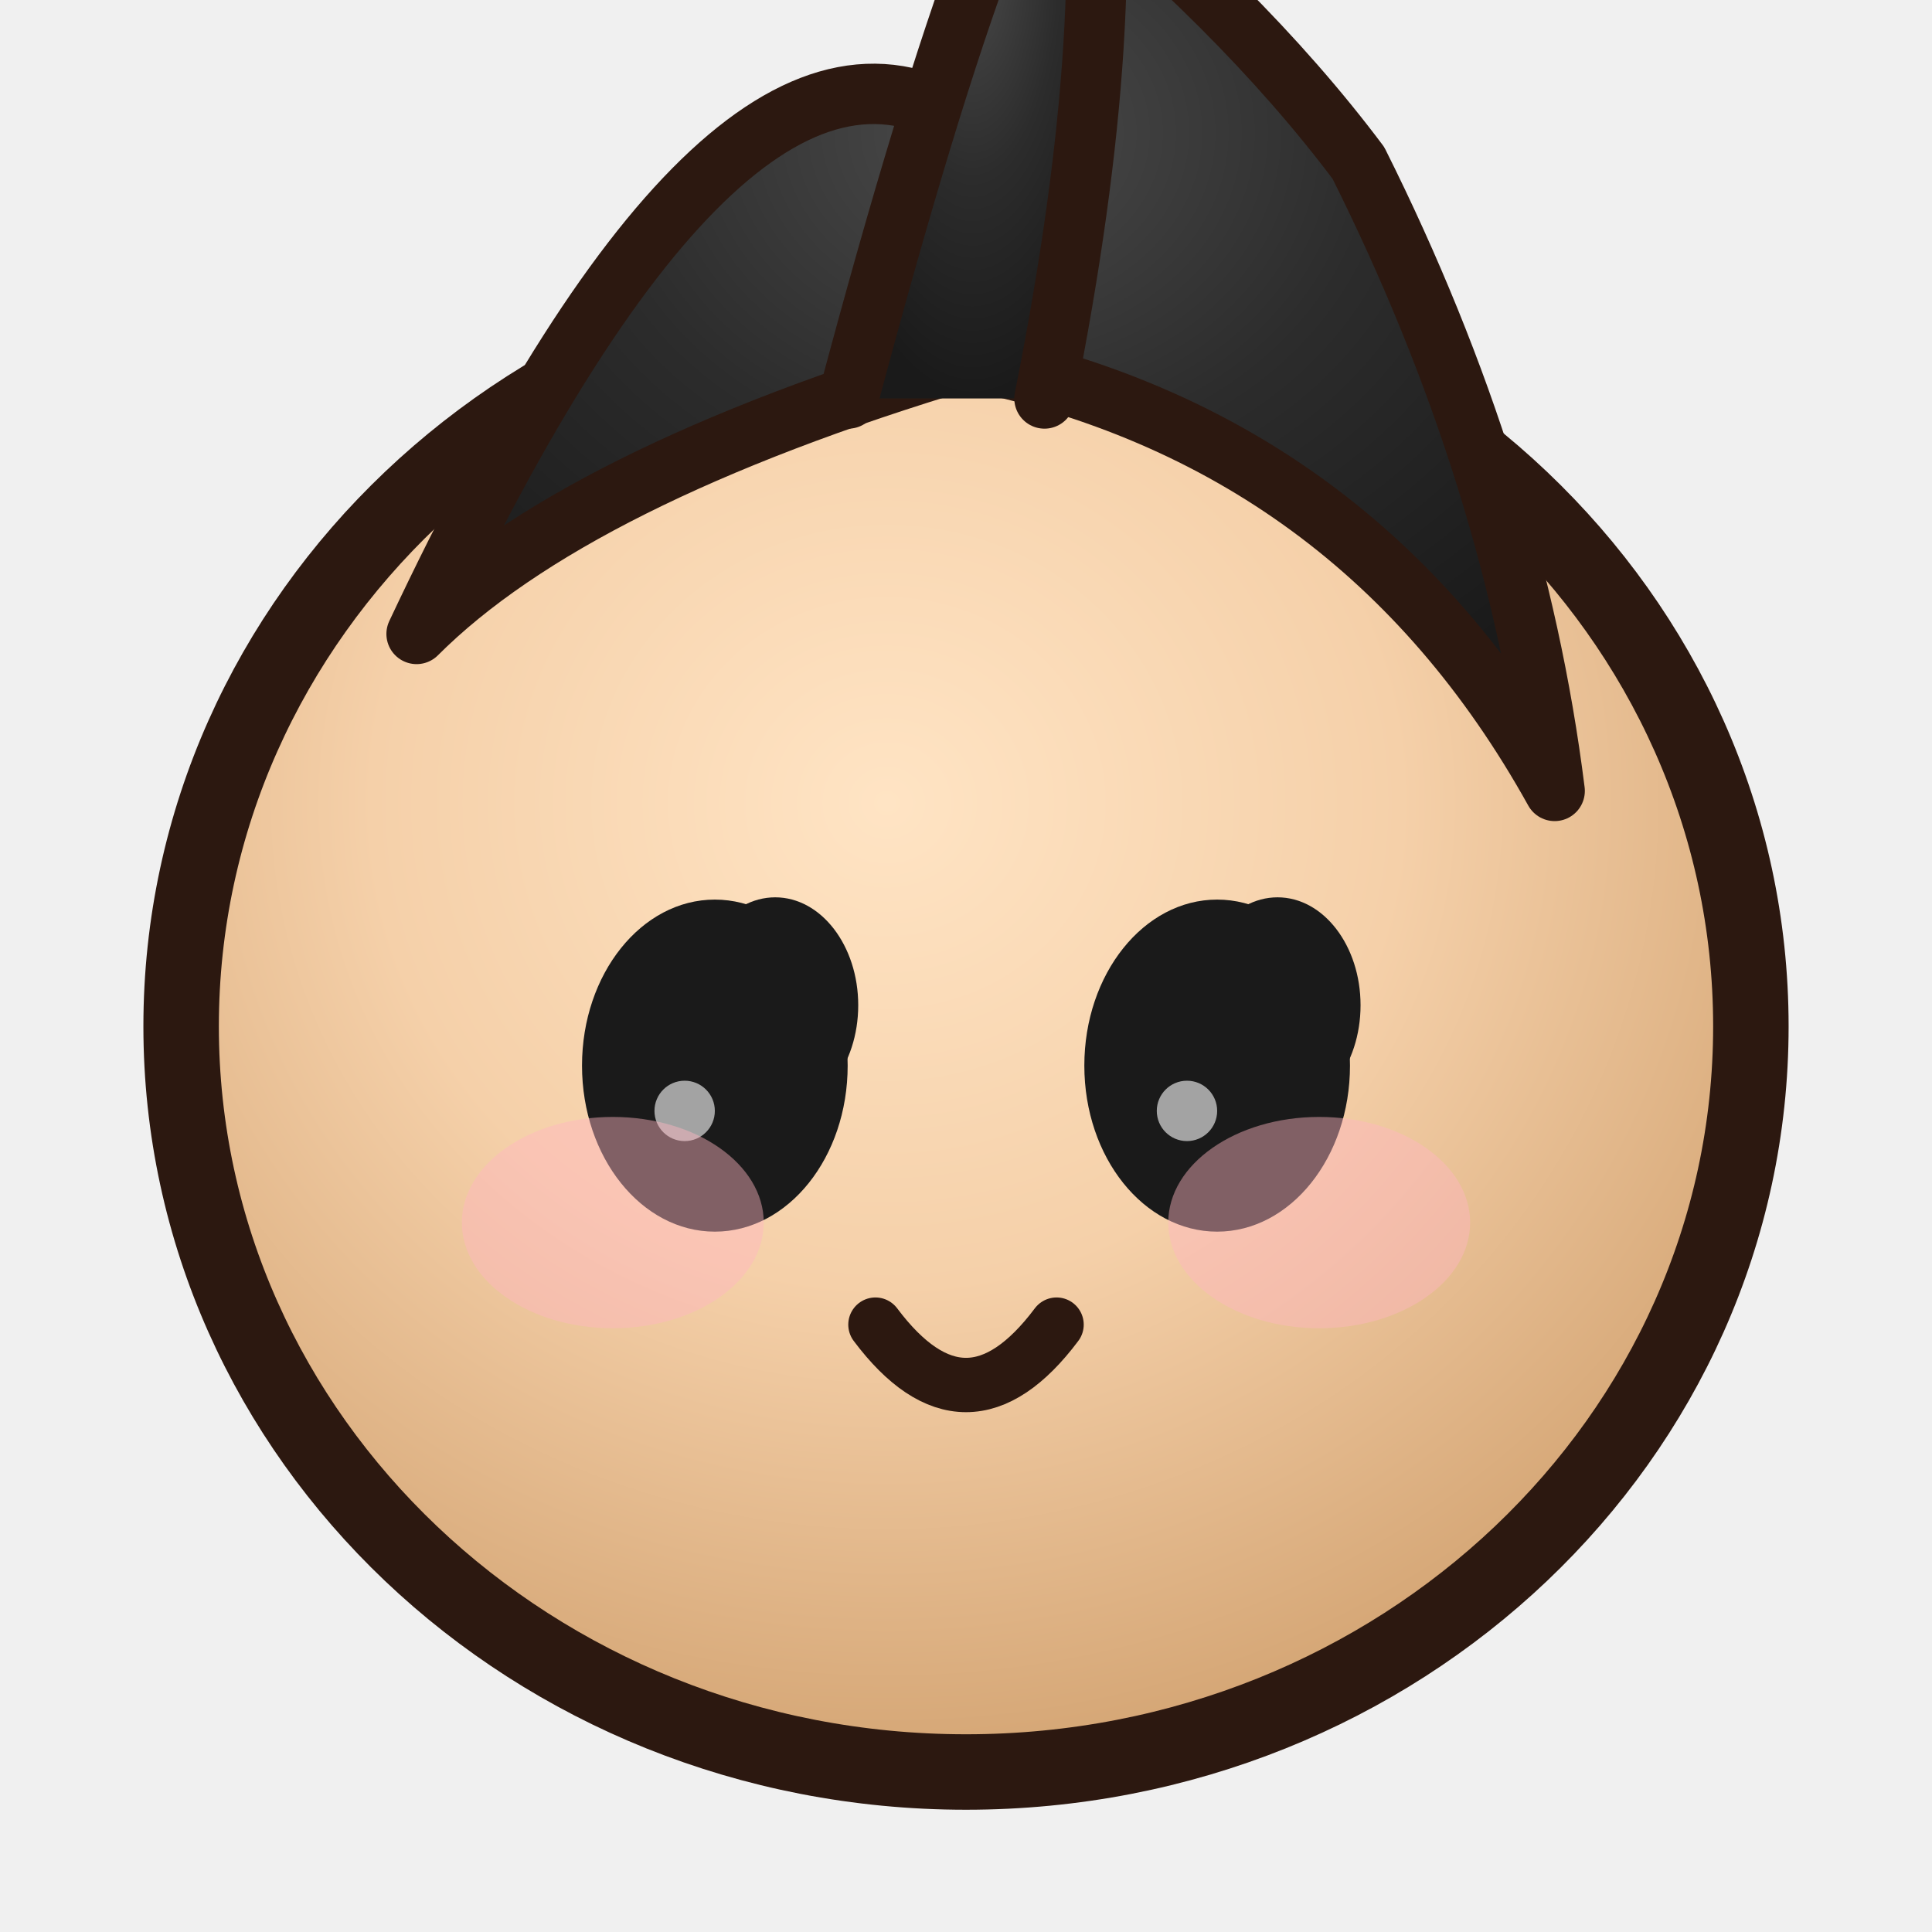
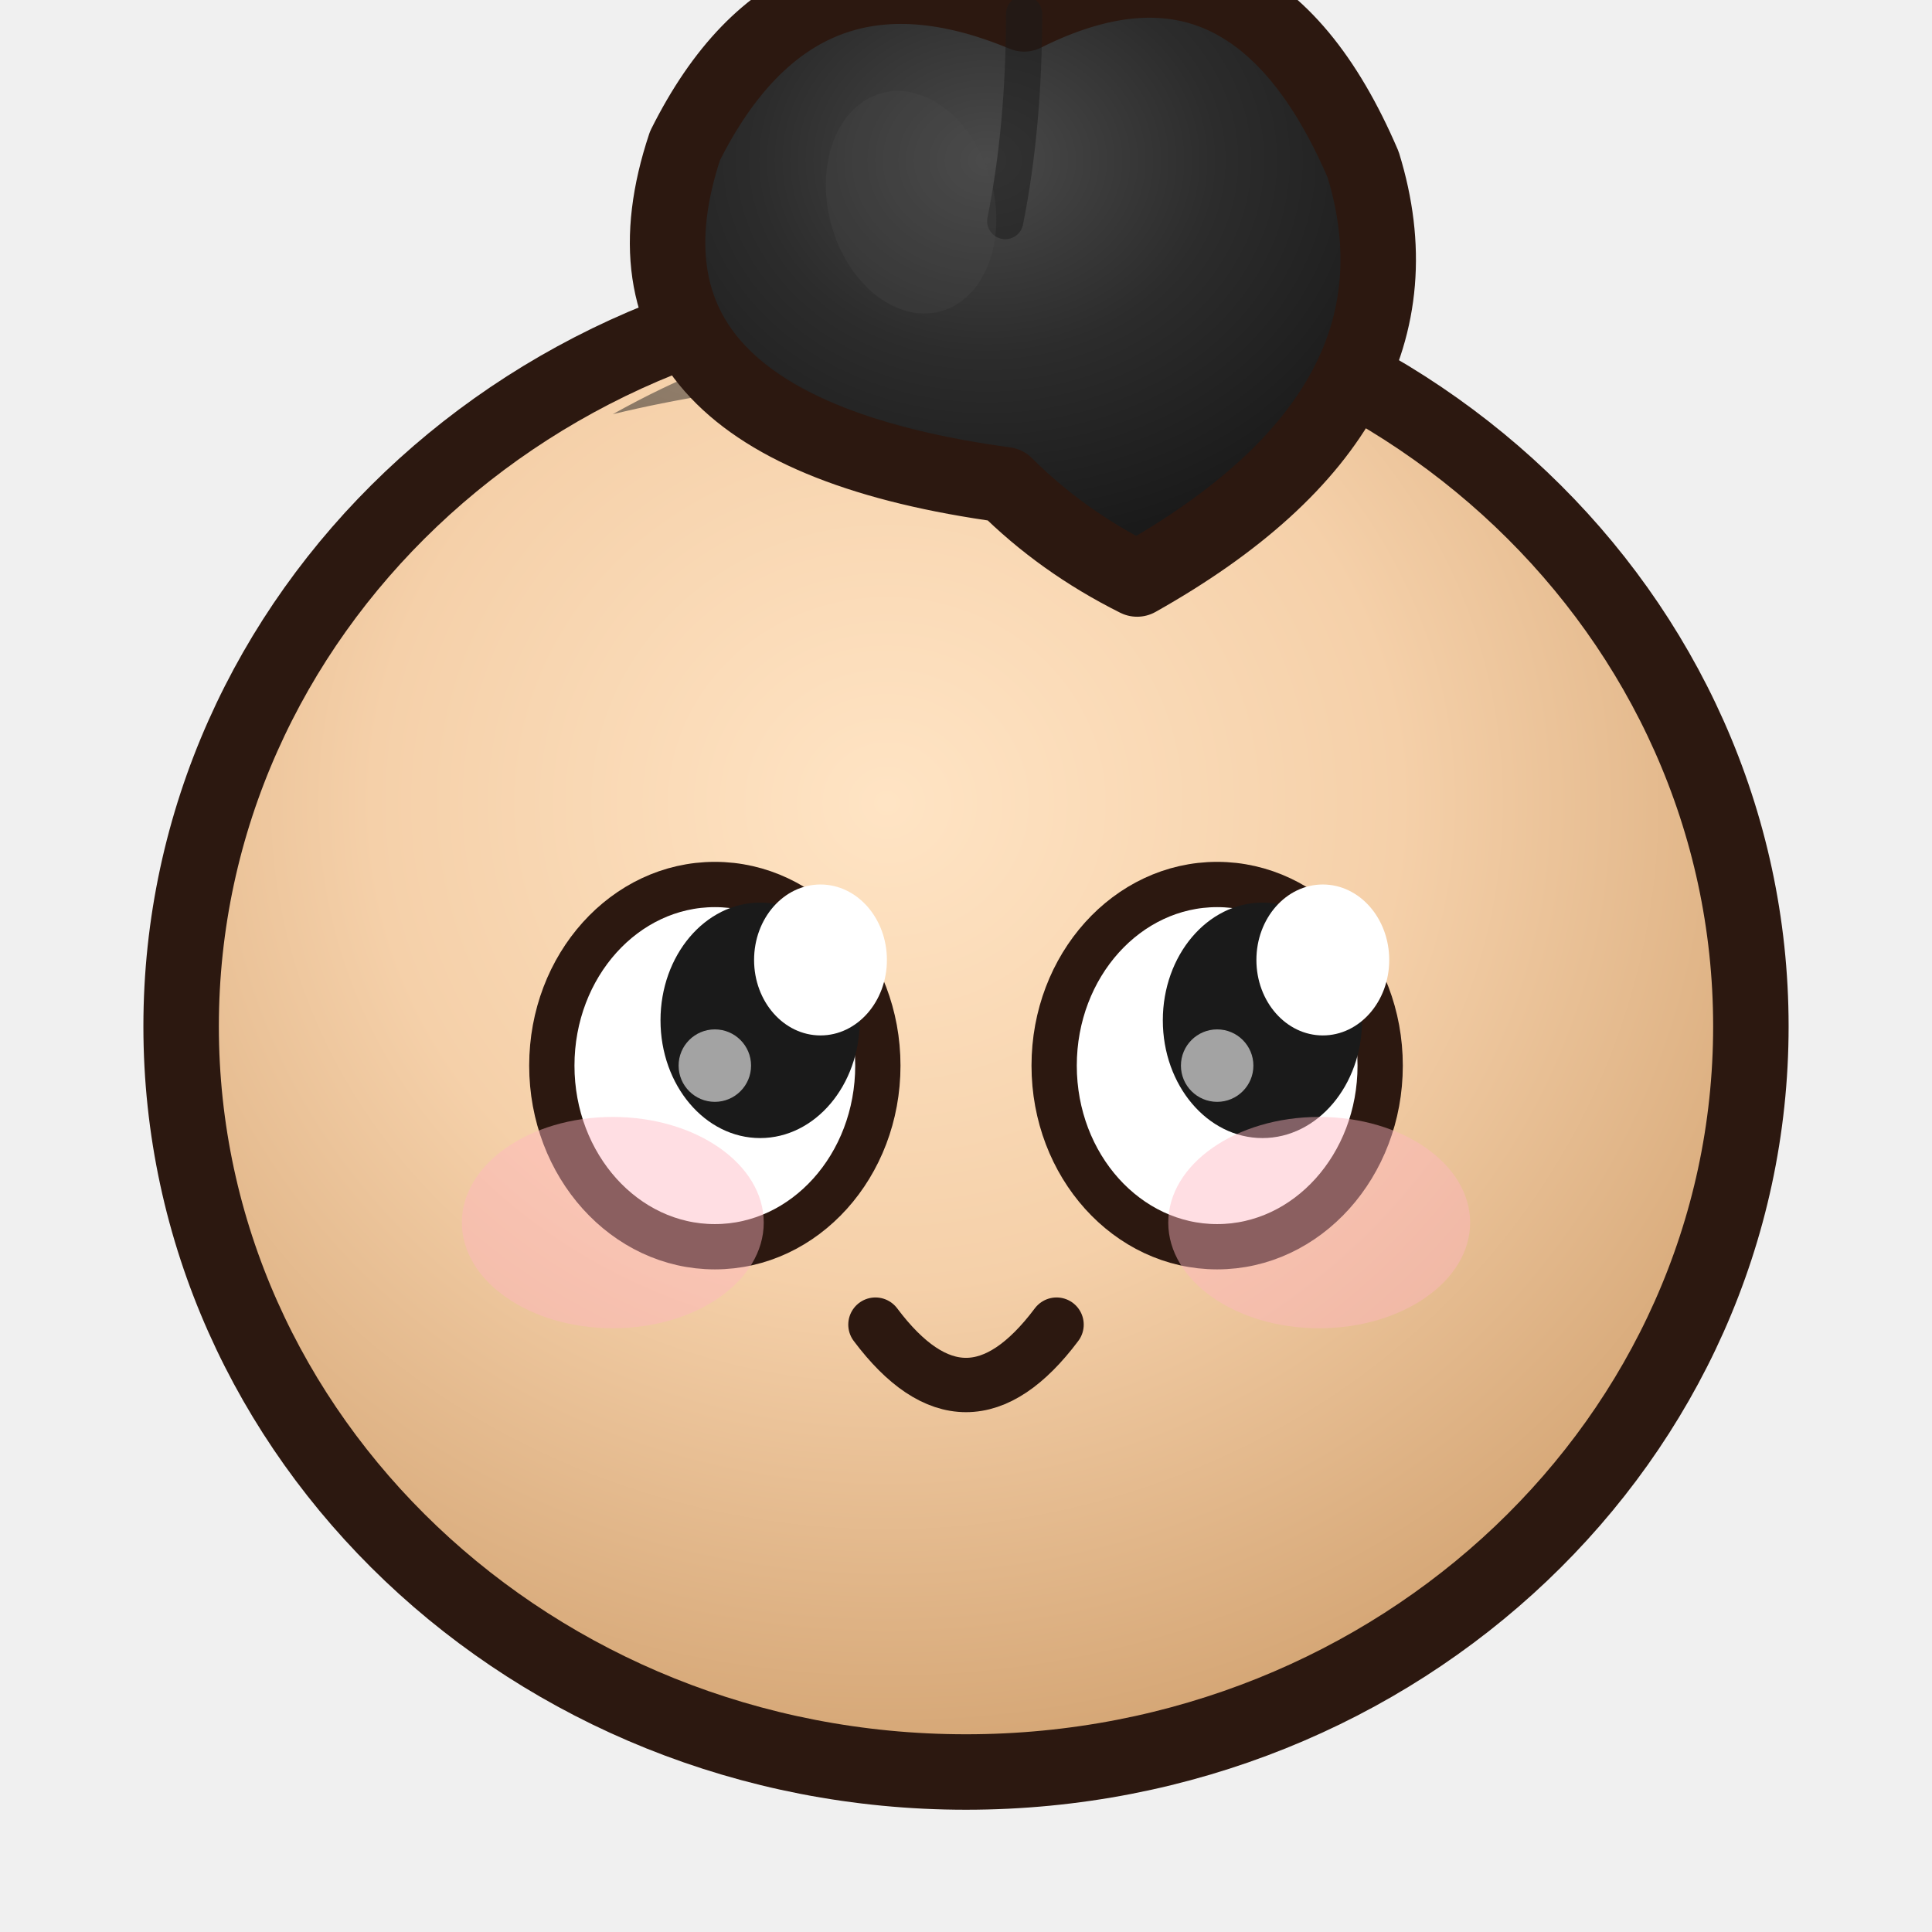
<svg xmlns="http://www.w3.org/2000/svg" viewBox="0 0 64 64" width="64" height="64" id="face_thinking">
  <defs>
    <radialGradient id="headGrad" cx="45%" cy="35%" r="65%" fx="45%" fy="35%">
      <stop offset="0%" stop-color="#FFE4C4" />
      <stop offset="50%" stop-color="#F5D0A9" />
      <stop offset="100%" stop-color="#D4A574" />
    </radialGradient>
-     <radialGradient id="headGradHair" cx="50%" cy="30%" r="70%" fx="50%" fy="30%">
+     <radialGradient id="headGradHair" cx="45%" cy="30%" r="65%" fx="45%" fy="30%">
      <stop offset="0%" stop-color="#4A4A4A" />
      <stop offset="50%" stop-color="#2C2C2C" />
      <stop offset="100%" stop-color="#1A1A1A" />
    </radialGradient>
  </defs>
  <ellipse cx="32" cy="34" rx="26" ry="24.7" fill="url(#headGrad)" stroke="#2C1810" stroke-width="2.5" stroke-linecap="round" stroke-linejoin="round" />
-   <path d="M13.8 21       Q 24.2 -1.1, 32 4.1       Q 35.9 -2.4, 34.6 -5       Q 41.1 0.2, 45 5.4       Q 50.2 15.8, 51.5 26.2       Q 45 14.5, 32 11.9       Q 19 15.8, 13.8 21 Z" fill="url(#headGradHair)" stroke="#2C1810" stroke-width="2" stroke-linecap="round" stroke-linejoin="round" />
-   <path d="M28.1 13.2       Q 33.3 -6.3, 35.9 -7.6       Q 37.2 0.2, 34.6 13.2" fill="url(#headGradHair)" stroke="#2C1810" stroke-width="2" stroke-linecap="round" stroke-linejoin="round" />
-   <ellipse cx="23.68" cy="35.3" rx="4.4" ry="5.5" fill="#1A1A1A" />
-   <ellipse cx="40.32" cy="35.3" rx="4.4" ry="5.5" fill="#1A1A1A" />
-   <ellipse cx="25.18" cy="33.3" rx="2" ry="2.2" fill="#FFFFFF" />
-   <ellipse cx="41.82" cy="33.3" rx="2" ry="2.2" fill="#FFFFFF" />
-   <ellipse cx="22.68" cy="36.8" rx="1" ry="1" fill="#FFFFFF" opacity="0.6" />
-   <ellipse cx="39.32" cy="36.8" rx="1" ry="1" fill="#FFFFFF" opacity="0.6" />
-   <ellipse cx="25.68" cy="33.3" rx="2.75" ry="3.575" fill="#1A1A1A" />
-   <ellipse cx="42.32" cy="33.3" rx="2.75" ry="3.575" fill="#1A1A1A" />
+   <path d="M20.3 13.72       Q 26.8 10.08, 33.3 10.6       Q 39.8 11.12, 43.7 15.28       Q 39.8 12.68, 33.3 12.68       Q 26.8 12.16, 20.3 13.72 Z" fill="url(#headGradHair)" opacity="0.5" />
+   <path d="       M33.3 16.06       Q 19.572 14.188,         22.692 4.828       Q 26.436 -2.66,         33.924 0.46       Q 41.412 -3.284,         45.156 5.452       Q 47.652 13.564,         37.668 19.18       Q 35.172 17.932,         33.3 16.06 Z" fill="url(#headGradHair)" stroke="#2C1810" stroke-width="2.5" stroke-linecap="round" stroke-linejoin="round" />
+   <path d="M33.924 0.46       Q 33.924 4.204,         33.3 7.324" fill="none" stroke="#1A1A1A" stroke-width="1.2" stroke-linecap="round" opacity="0.5" />
+   <ellipse cx="30.18" cy="6.7" rx="2.746" ry="3.744" fill="#4A4A4A" opacity="0.25" transform="rotate(-15 30.18 6.7)" />
+   <ellipse cx="23.68" cy="35.3" rx="5.4" ry="6" fill="#FFFFFF" stroke="#2C1810" stroke-width="1.5" />
+   <ellipse cx="25.18" cy="33.8" rx="3.3" ry="3.9" fill="#1A1A1A" />
+   <ellipse cx="27.18" cy="31.8" rx="2.2" ry="2.5" fill="#FFFFFF" />
+   <ellipse cx="23.68" cy="35.3" rx="1.2" ry="1.2" fill="#FFFFFF" opacity="0.6" />
+   <ellipse cx="40.32" cy="35.3" rx="5.4" ry="6" fill="#FFFFFF" stroke="#2C1810" stroke-width="1.5" />
+   <ellipse cx="41.82" cy="33.8" rx="3.3" ry="3.9" fill="#1A1A1A" />
+   <ellipse cx="43.82" cy="31.8" rx="2.2" ry="2.5" fill="#FFFFFF" />
+   <ellipse cx="40.32" cy="35.3" rx="1.2" ry="1.2" fill="#FFFFFF" opacity="0.6" />
  <path d="M29 43.88 Q 32 47.88, 35 43.88" fill="none" stroke="#2C1810" stroke-width="1.8" stroke-linecap="round" />
  <ellipse cx="20.3" cy="40.5" rx="5" ry="3.5" fill="#FFB6C1" opacity="0.45" />
  <ellipse cx="43.7" cy="40.5" rx="5" ry="3.5" fill="#FFB6C1" opacity="0.45" />
</svg>
